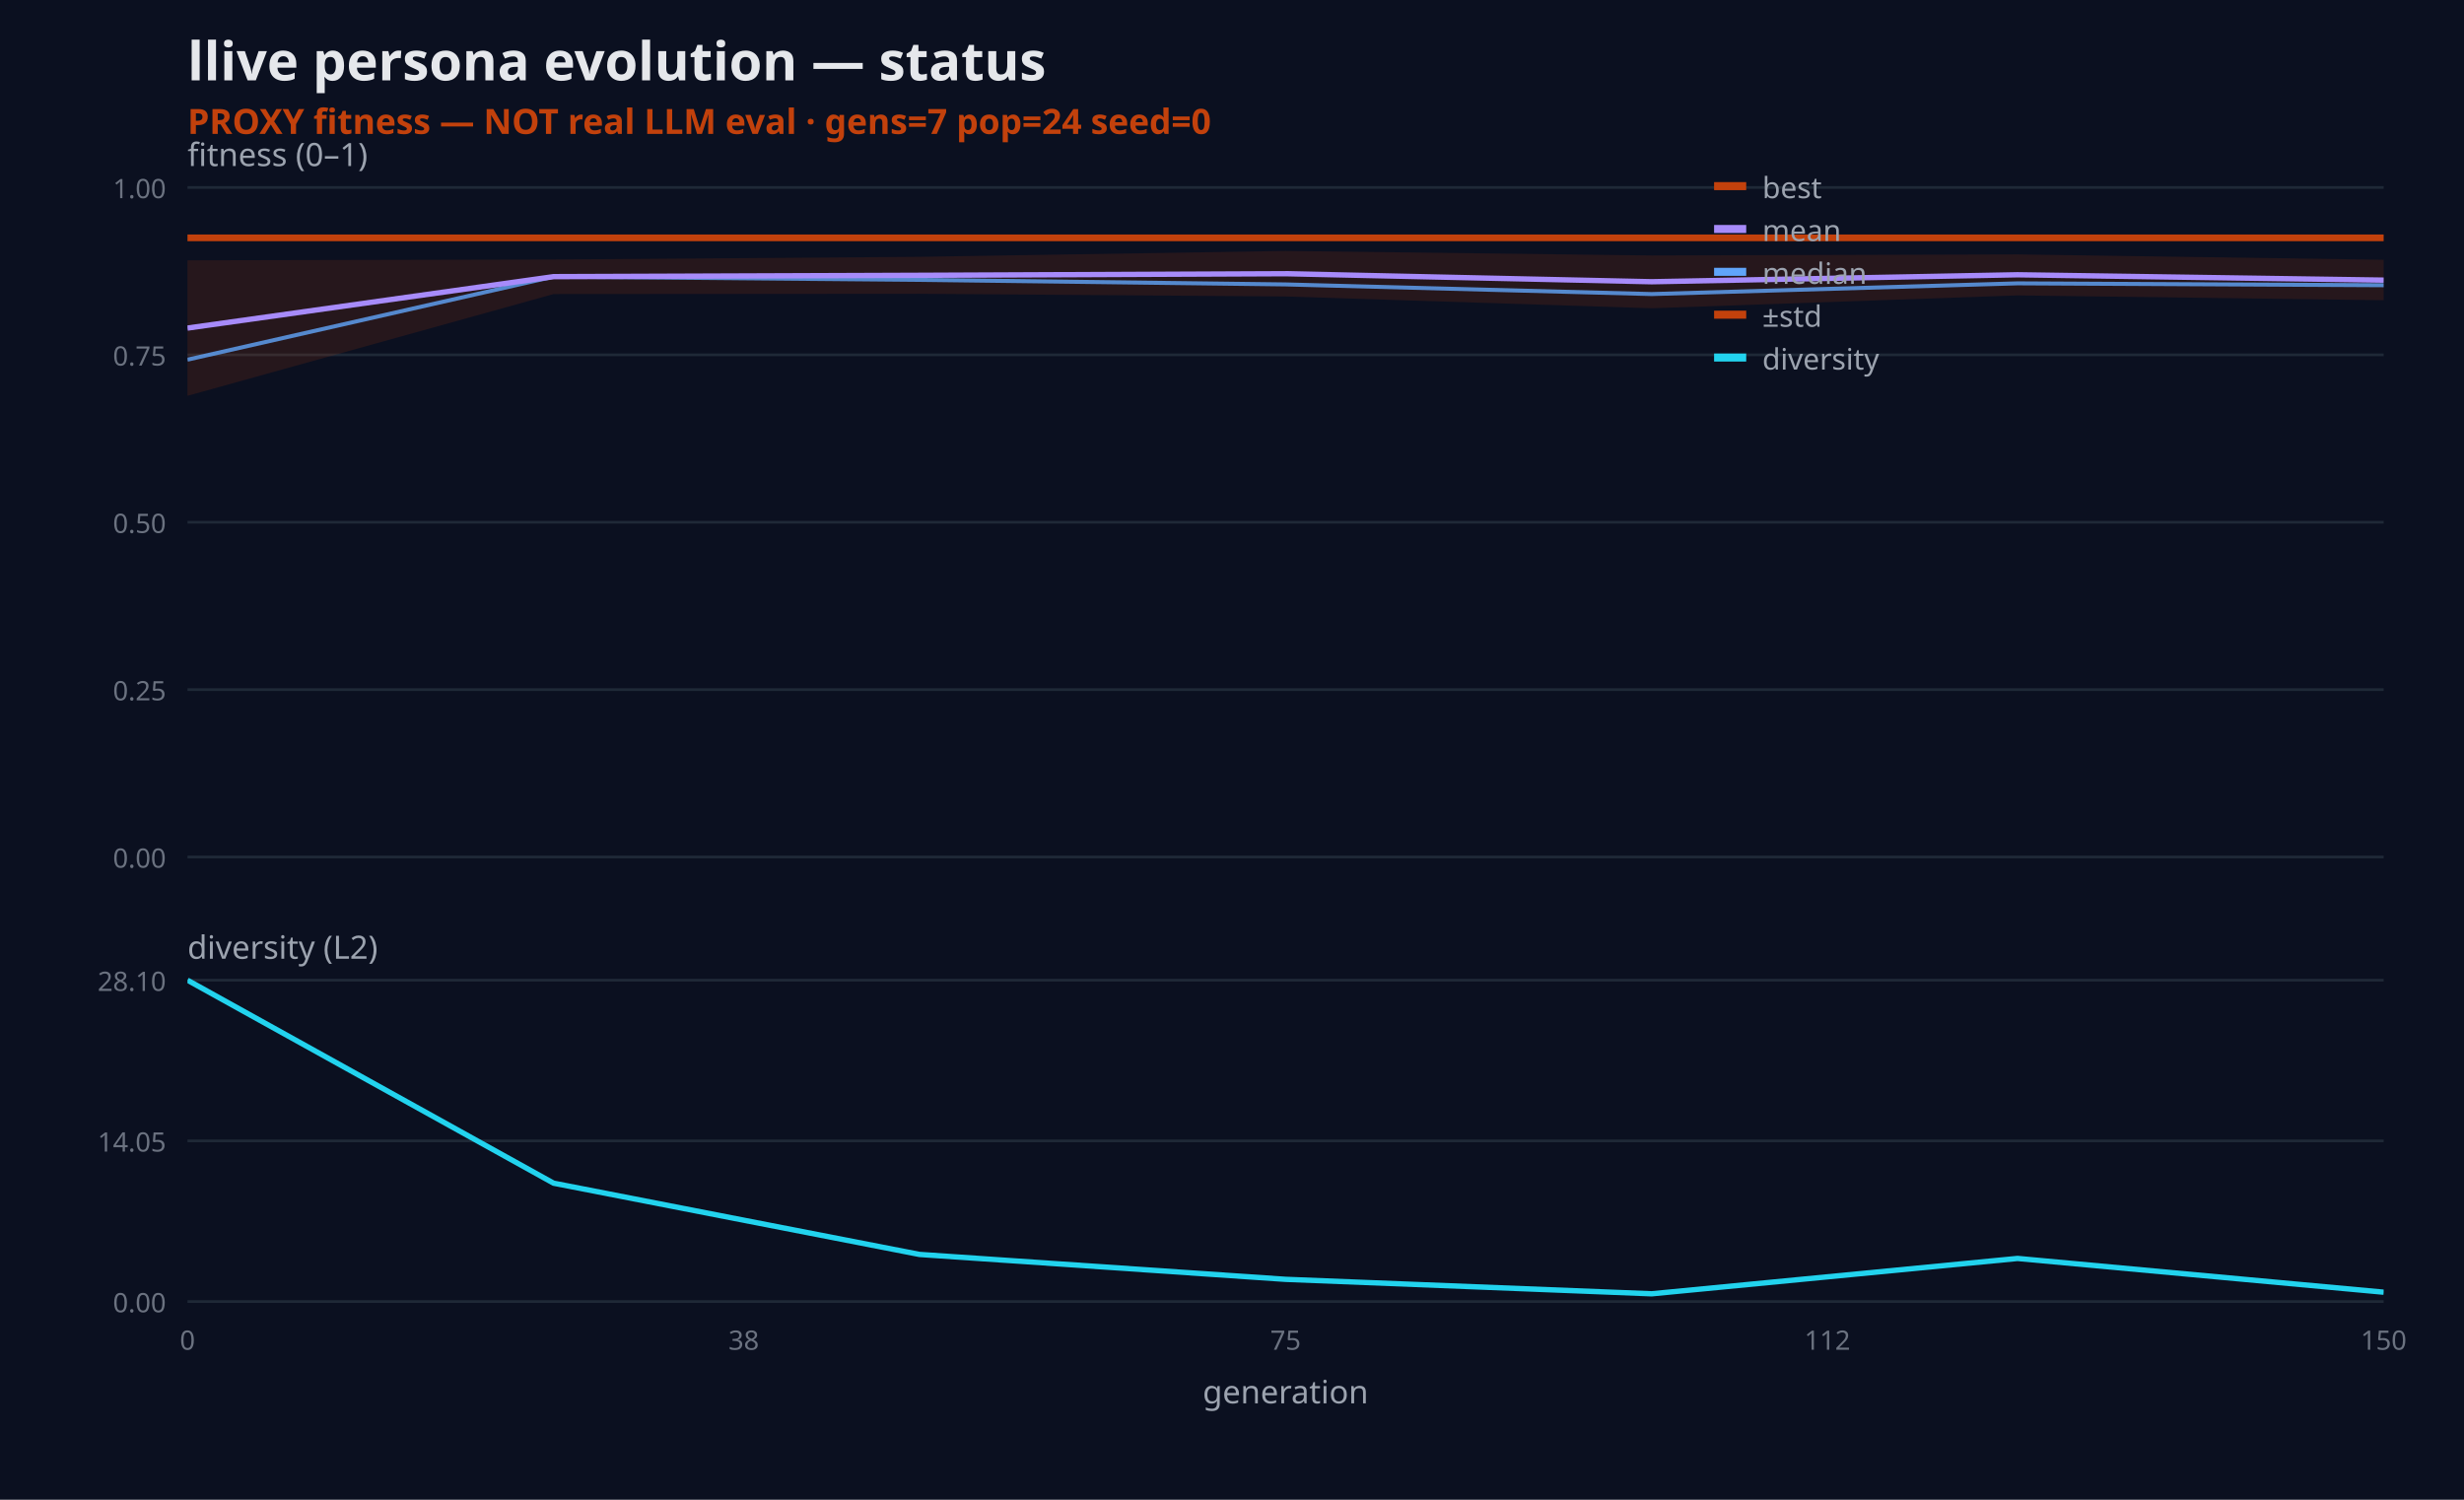
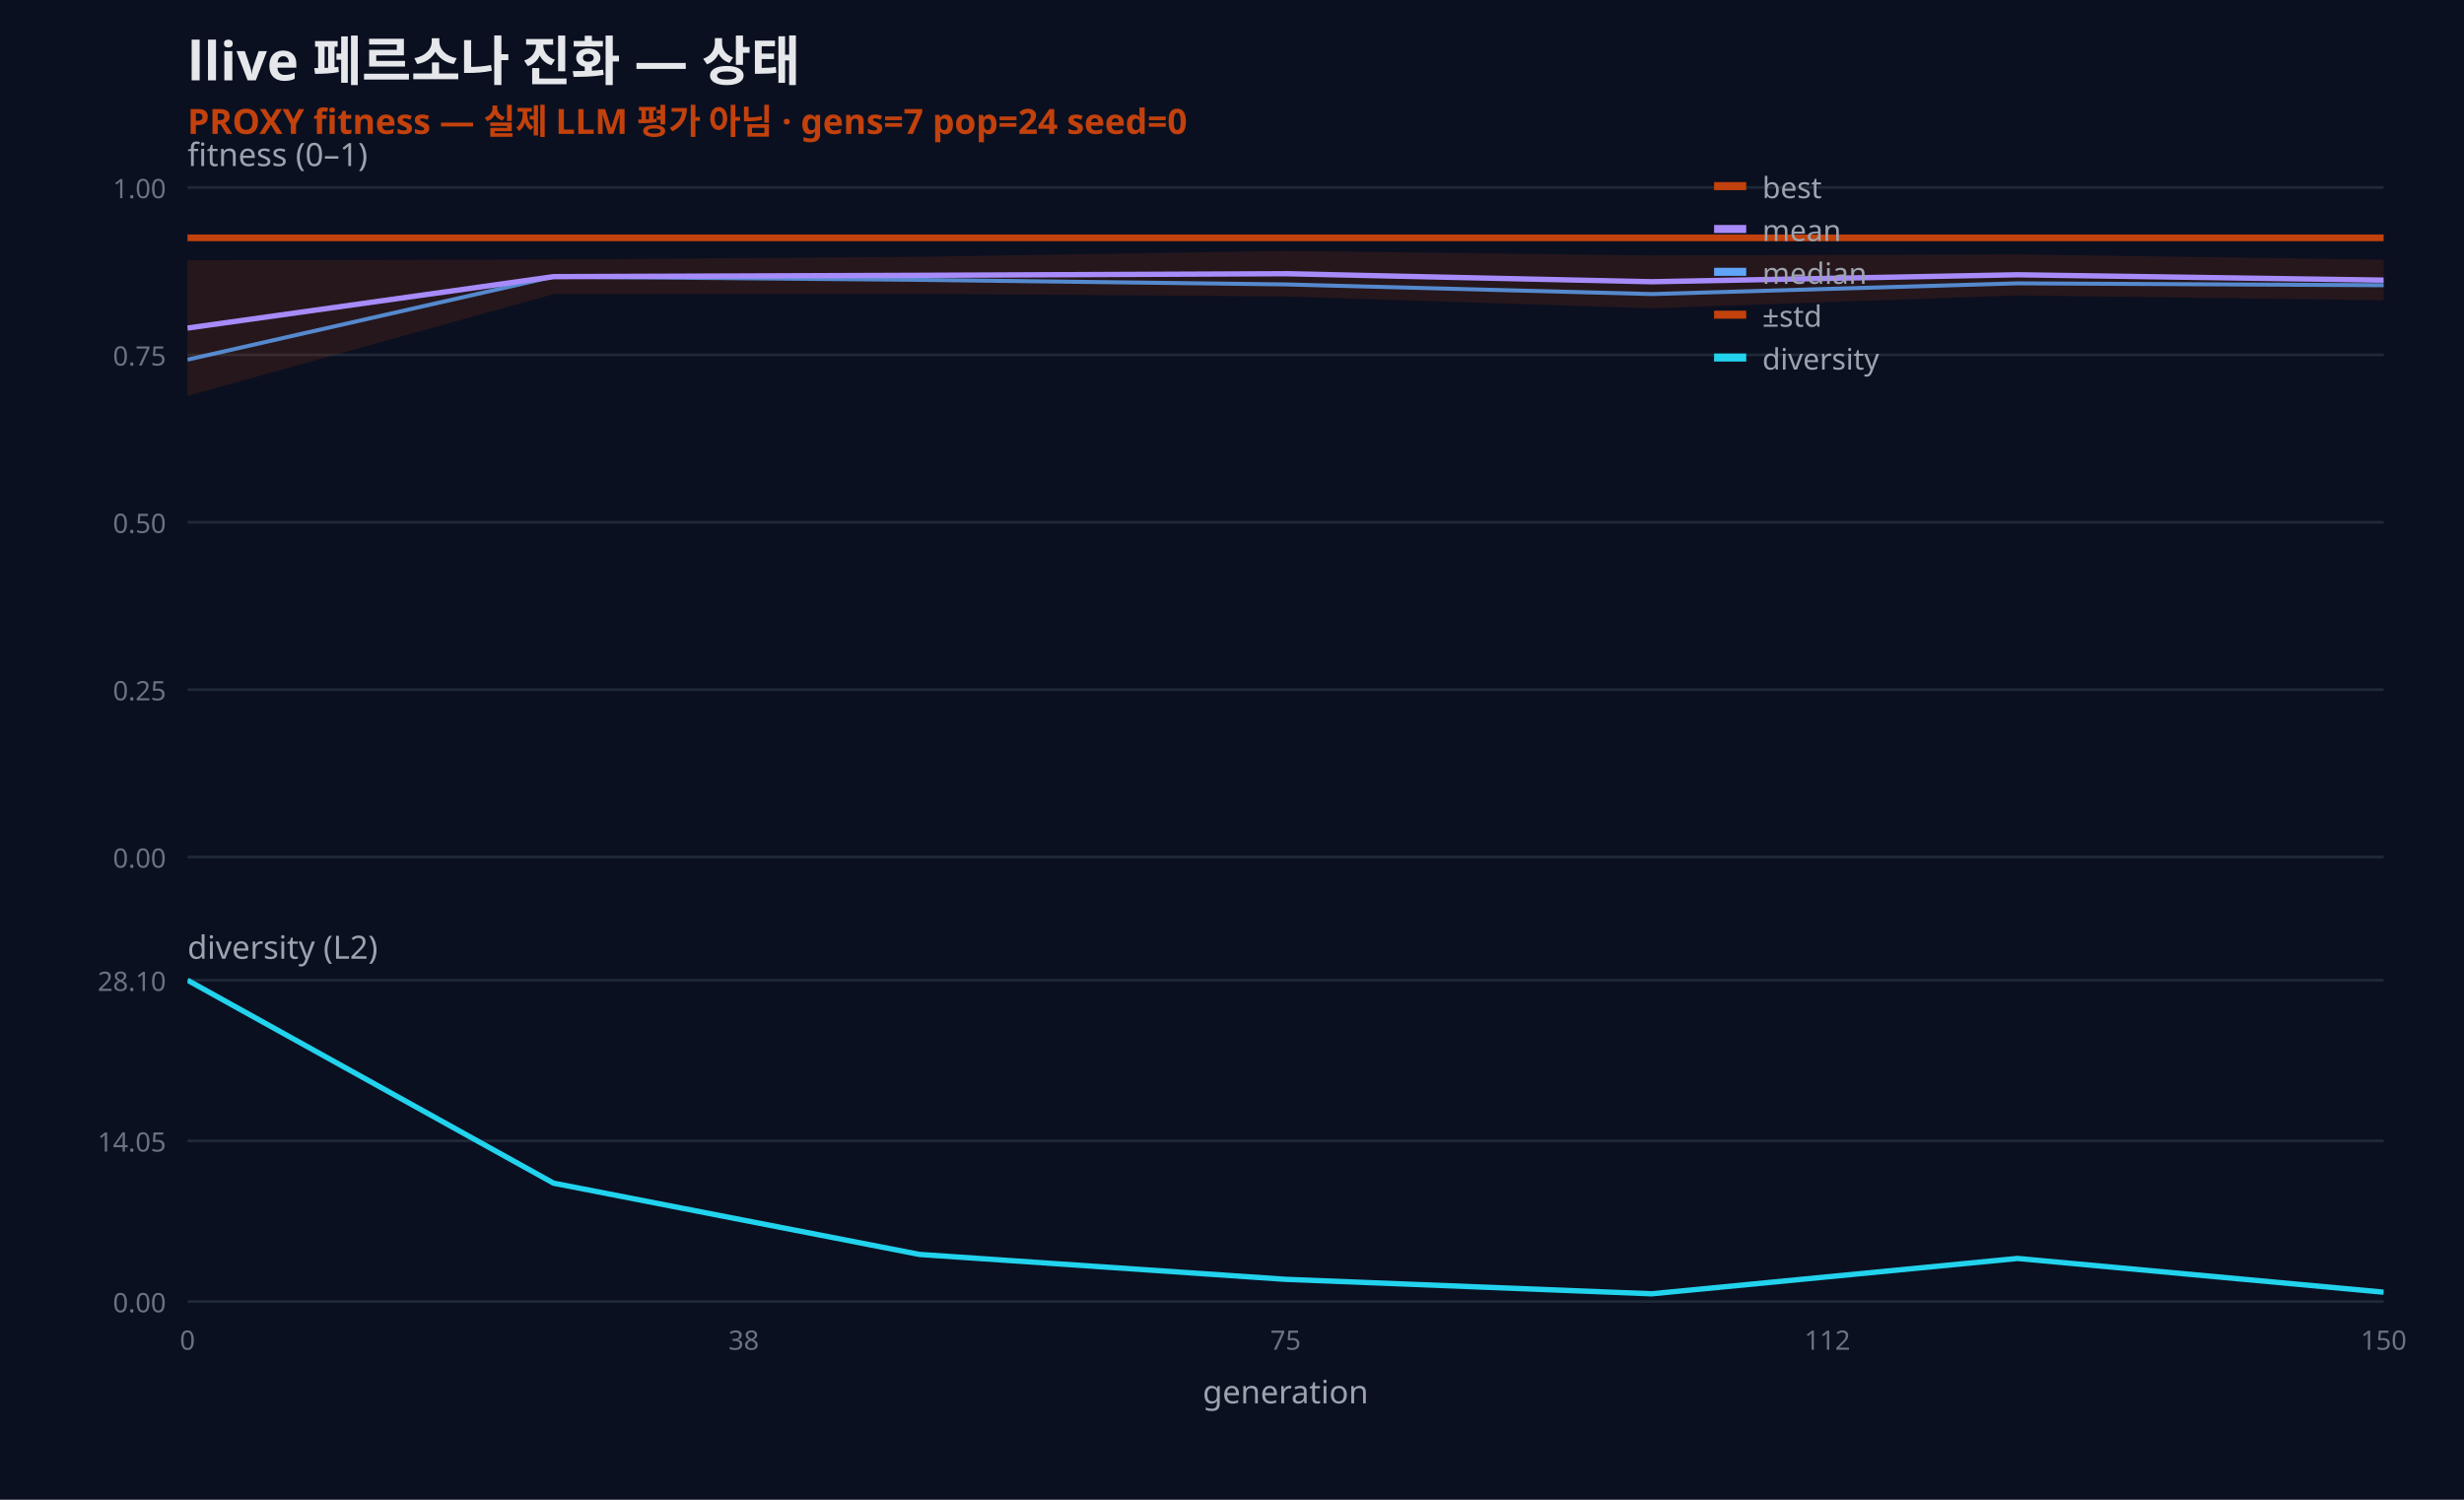
<svg xmlns="http://www.w3.org/2000/svg" width="920" height="560" viewBox="0 0 920 560" font-family="ui-sans-serif,Segoe UI,sans-serif">
  <rect width="920" height="560" fill="#0b1020" />
-   <text x="70" y="30" fill="#e5e7eb" font-size="20" font-weight="700">llive persona evolution — status</text>
-   <text x="70" y="50" fill="#c2410c" font-size="13" font-weight="600">PROXY fitness — NOT real LLM eval  ·  gens=7  pop=24  seed=0</text>
+   <text x="70" y="30" fill="#e5e7eb" font-size="20" font-weight="700">llive 페르소나 진화 — 상태</text>
+   <text x="70" y="50" fill="#c2410c" font-size="13" font-weight="600">PROXY fitness — 실제 LLM 평가 아님  ·  gens=7  pop=24  seed=0</text>
  <clipPath id="reveal">
    <rect x="70" y="0" width="820" height="560">
      <animate attributeName="width" from="0" to="820" dur="3.2s" fill="freeze" />
    </rect>
  </clipPath>
  <text x="70" y="62" fill="#9ca3af" font-size="12">fitness (0–1)</text>
  <line x1="70" y1="320.0" x2="890" y2="320.0" stroke="#1f2937" stroke-width="1" />
  <text x="62" y="324.0" fill="#6b7280" font-size="10" text-anchor="end">0.00</text>
  <line x1="70" y1="257.5" x2="890" y2="257.5" stroke="#1f2937" stroke-width="1" />
  <text x="62" y="261.5" fill="#6b7280" font-size="10" text-anchor="end">0.25</text>
  <line x1="70" y1="195.0" x2="890" y2="195.0" stroke="#1f2937" stroke-width="1" />
  <text x="62" y="199.0" fill="#6b7280" font-size="10" text-anchor="end">0.50</text>
  <line x1="70" y1="132.5" x2="890" y2="132.5" stroke="#1f2937" stroke-width="1" />
  <text x="62" y="136.5" fill="#6b7280" font-size="10" text-anchor="end">0.75</text>
  <line x1="70" y1="70.0" x2="890" y2="70.0" stroke="#1f2937" stroke-width="1" />
  <text x="62" y="74.0" fill="#6b7280" font-size="10" text-anchor="end">1.00</text>
  <text x="70" y="358" fill="#9ca3af" font-size="12">diversity (L2)</text>
  <line x1="70" y1="486.0" x2="890" y2="486.0" stroke="#1f2937" stroke-width="1" />
  <text x="62" y="490.0" fill="#6b7280" font-size="10" text-anchor="end">0.00</text>
  <line x1="70" y1="426.0" x2="890" y2="426.0" stroke="#1f2937" stroke-width="1" />
  <text x="62" y="430.0" fill="#6b7280" font-size="10" text-anchor="end">14.05</text>
  <line x1="70" y1="366.0" x2="890" y2="366.0" stroke="#1f2937" stroke-width="1" />
  <text x="62" y="370.0" fill="#6b7280" font-size="10" text-anchor="end">28.10</text>
  <text x="70.0" y="504.0" fill="#6b7280" font-size="10" text-anchor="middle">0</text>
  <text x="277.7" y="504.0" fill="#6b7280" font-size="10" text-anchor="middle">38</text>
  <text x="480.0" y="504.0" fill="#6b7280" font-size="10" text-anchor="middle">75</text>
  <text x="682.3" y="504.0" fill="#6b7280" font-size="10" text-anchor="middle">112</text>
  <text x="890.0" y="504.0" fill="#6b7280" font-size="10" text-anchor="middle">150</text>
  <text x="480" y="524" fill="#9ca3af" font-size="12" text-anchor="middle">generation</text>
  <g clip-path="url(#reveal)">
    <polygon points="70.0,97.2 206.7,96.9 343.3,95.9 480.0,93.7 616.7,95.4 753.3,95.0 890.0,97.0 890.0,112.1 753.3,110.3 616.7,115.1 480.0,110.7 343.3,109.7 206.7,109.8 70.0,147.8" fill="#c2410c" fill-opacity="0.15" />
    <polyline points="70.0,134.3 206.7,103.3 343.3,104.5 480.0,106.2 616.7,109.8 753.3,105.8 890.0,106.5" fill="none" stroke="#60a5fa" stroke-width="1.5" stroke-opacity="0.8" />
    <polyline points="70.0,122.5 206.7,103.3 343.3,102.8 480.0,102.2 616.7,105.2 753.3,102.6 890.0,104.6" fill="none" stroke="#a78bfa" stroke-width="2" />
    <polyline points="70.0,88.8 206.7,88.8 343.3,88.8 480.0,88.8 616.7,88.8 753.3,88.8 890.0,88.8" fill="none" stroke="#c2410c" stroke-width="2.5" />
    <polyline points="70.0,366.0 206.7,441.8 343.3,468.4 480.0,477.7 616.7,483.1 753.3,469.9 890.0,482.5" fill="none" stroke="#22d3ee" stroke-width="2" />
  </g>
  <rect x="640" y="68" width="12" height="3" fill="#c2410c" />
  <text x="658" y="74" fill="#9ca3af" font-size="11">best</text>
  <rect x="640" y="84" width="12" height="3" fill="#a78bfa" />
  <text x="658" y="90" fill="#9ca3af" font-size="11">mean</text>
  <rect x="640" y="100" width="12" height="3" fill="#60a5fa" />
  <text x="658" y="106" fill="#9ca3af" font-size="11">median</text>
  <rect x="640" y="116" width="12" height="3" fill="#c2410c" />
  <text x="658" y="122" fill="#9ca3af" font-size="11">±std</text>
  <rect x="640" y="132" width="12" height="3" fill="#22d3ee" />
  <text x="658" y="138" fill="#9ca3af" font-size="11">diversity</text>
</svg>
